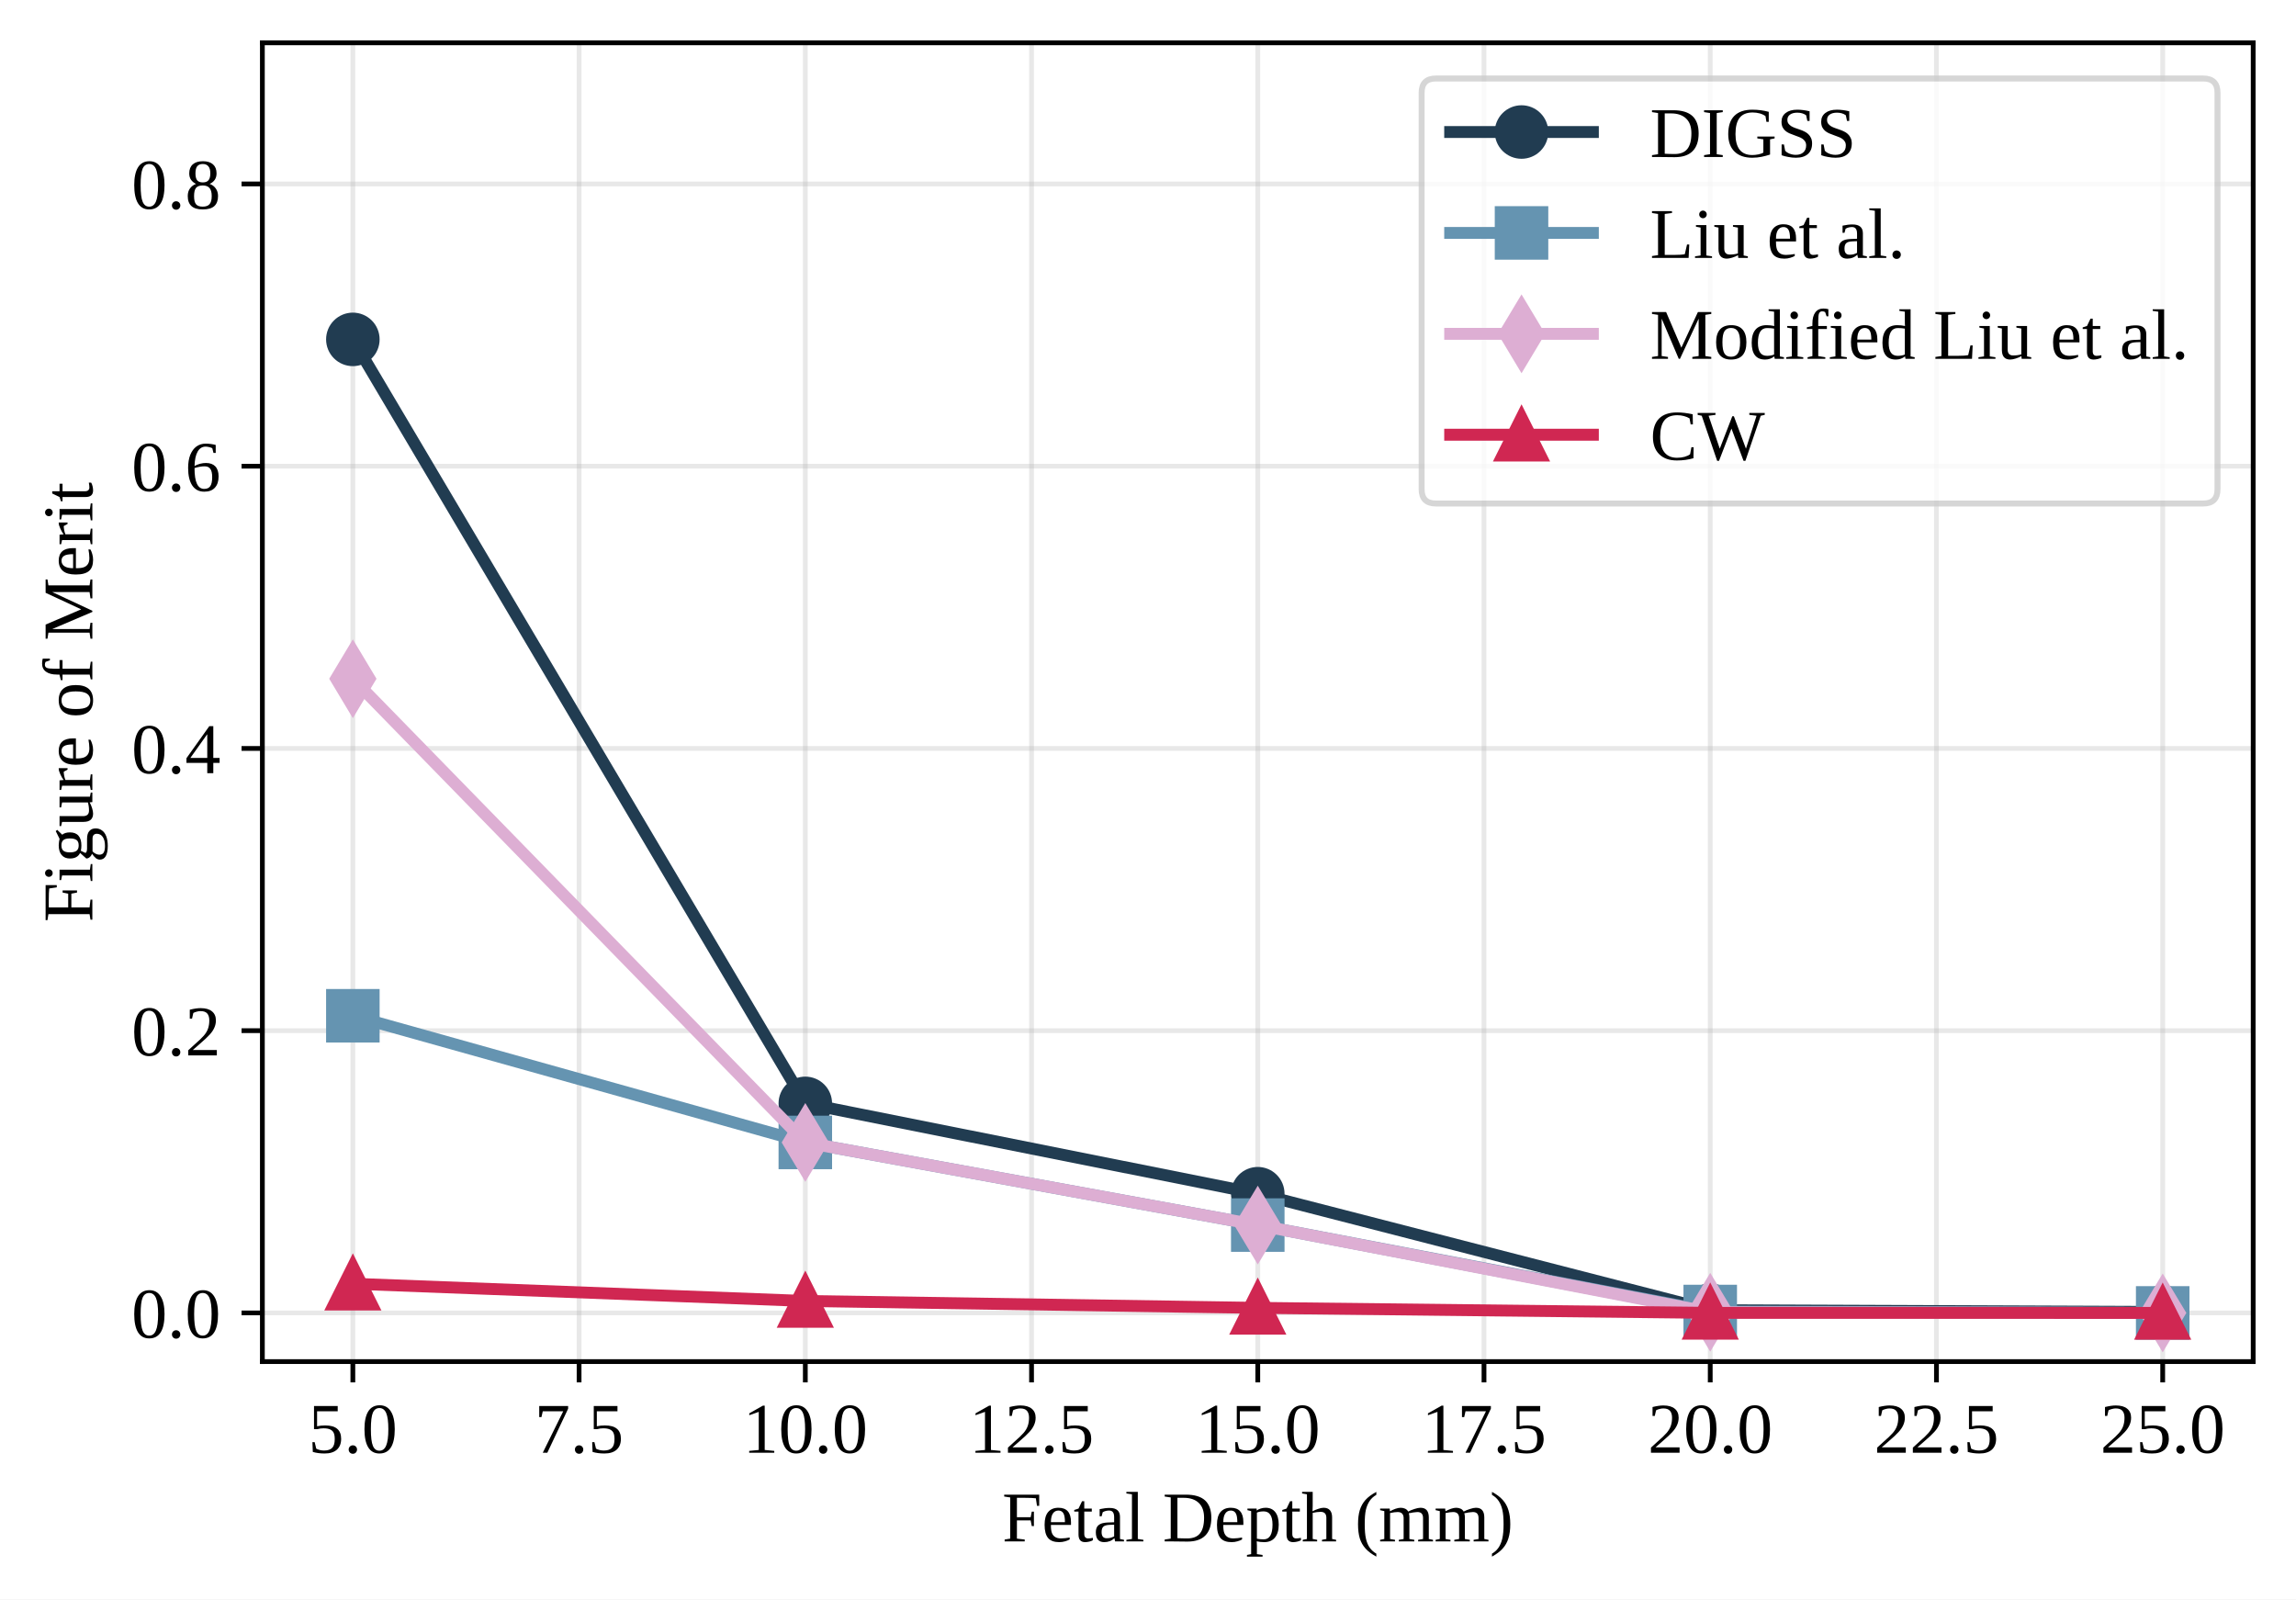
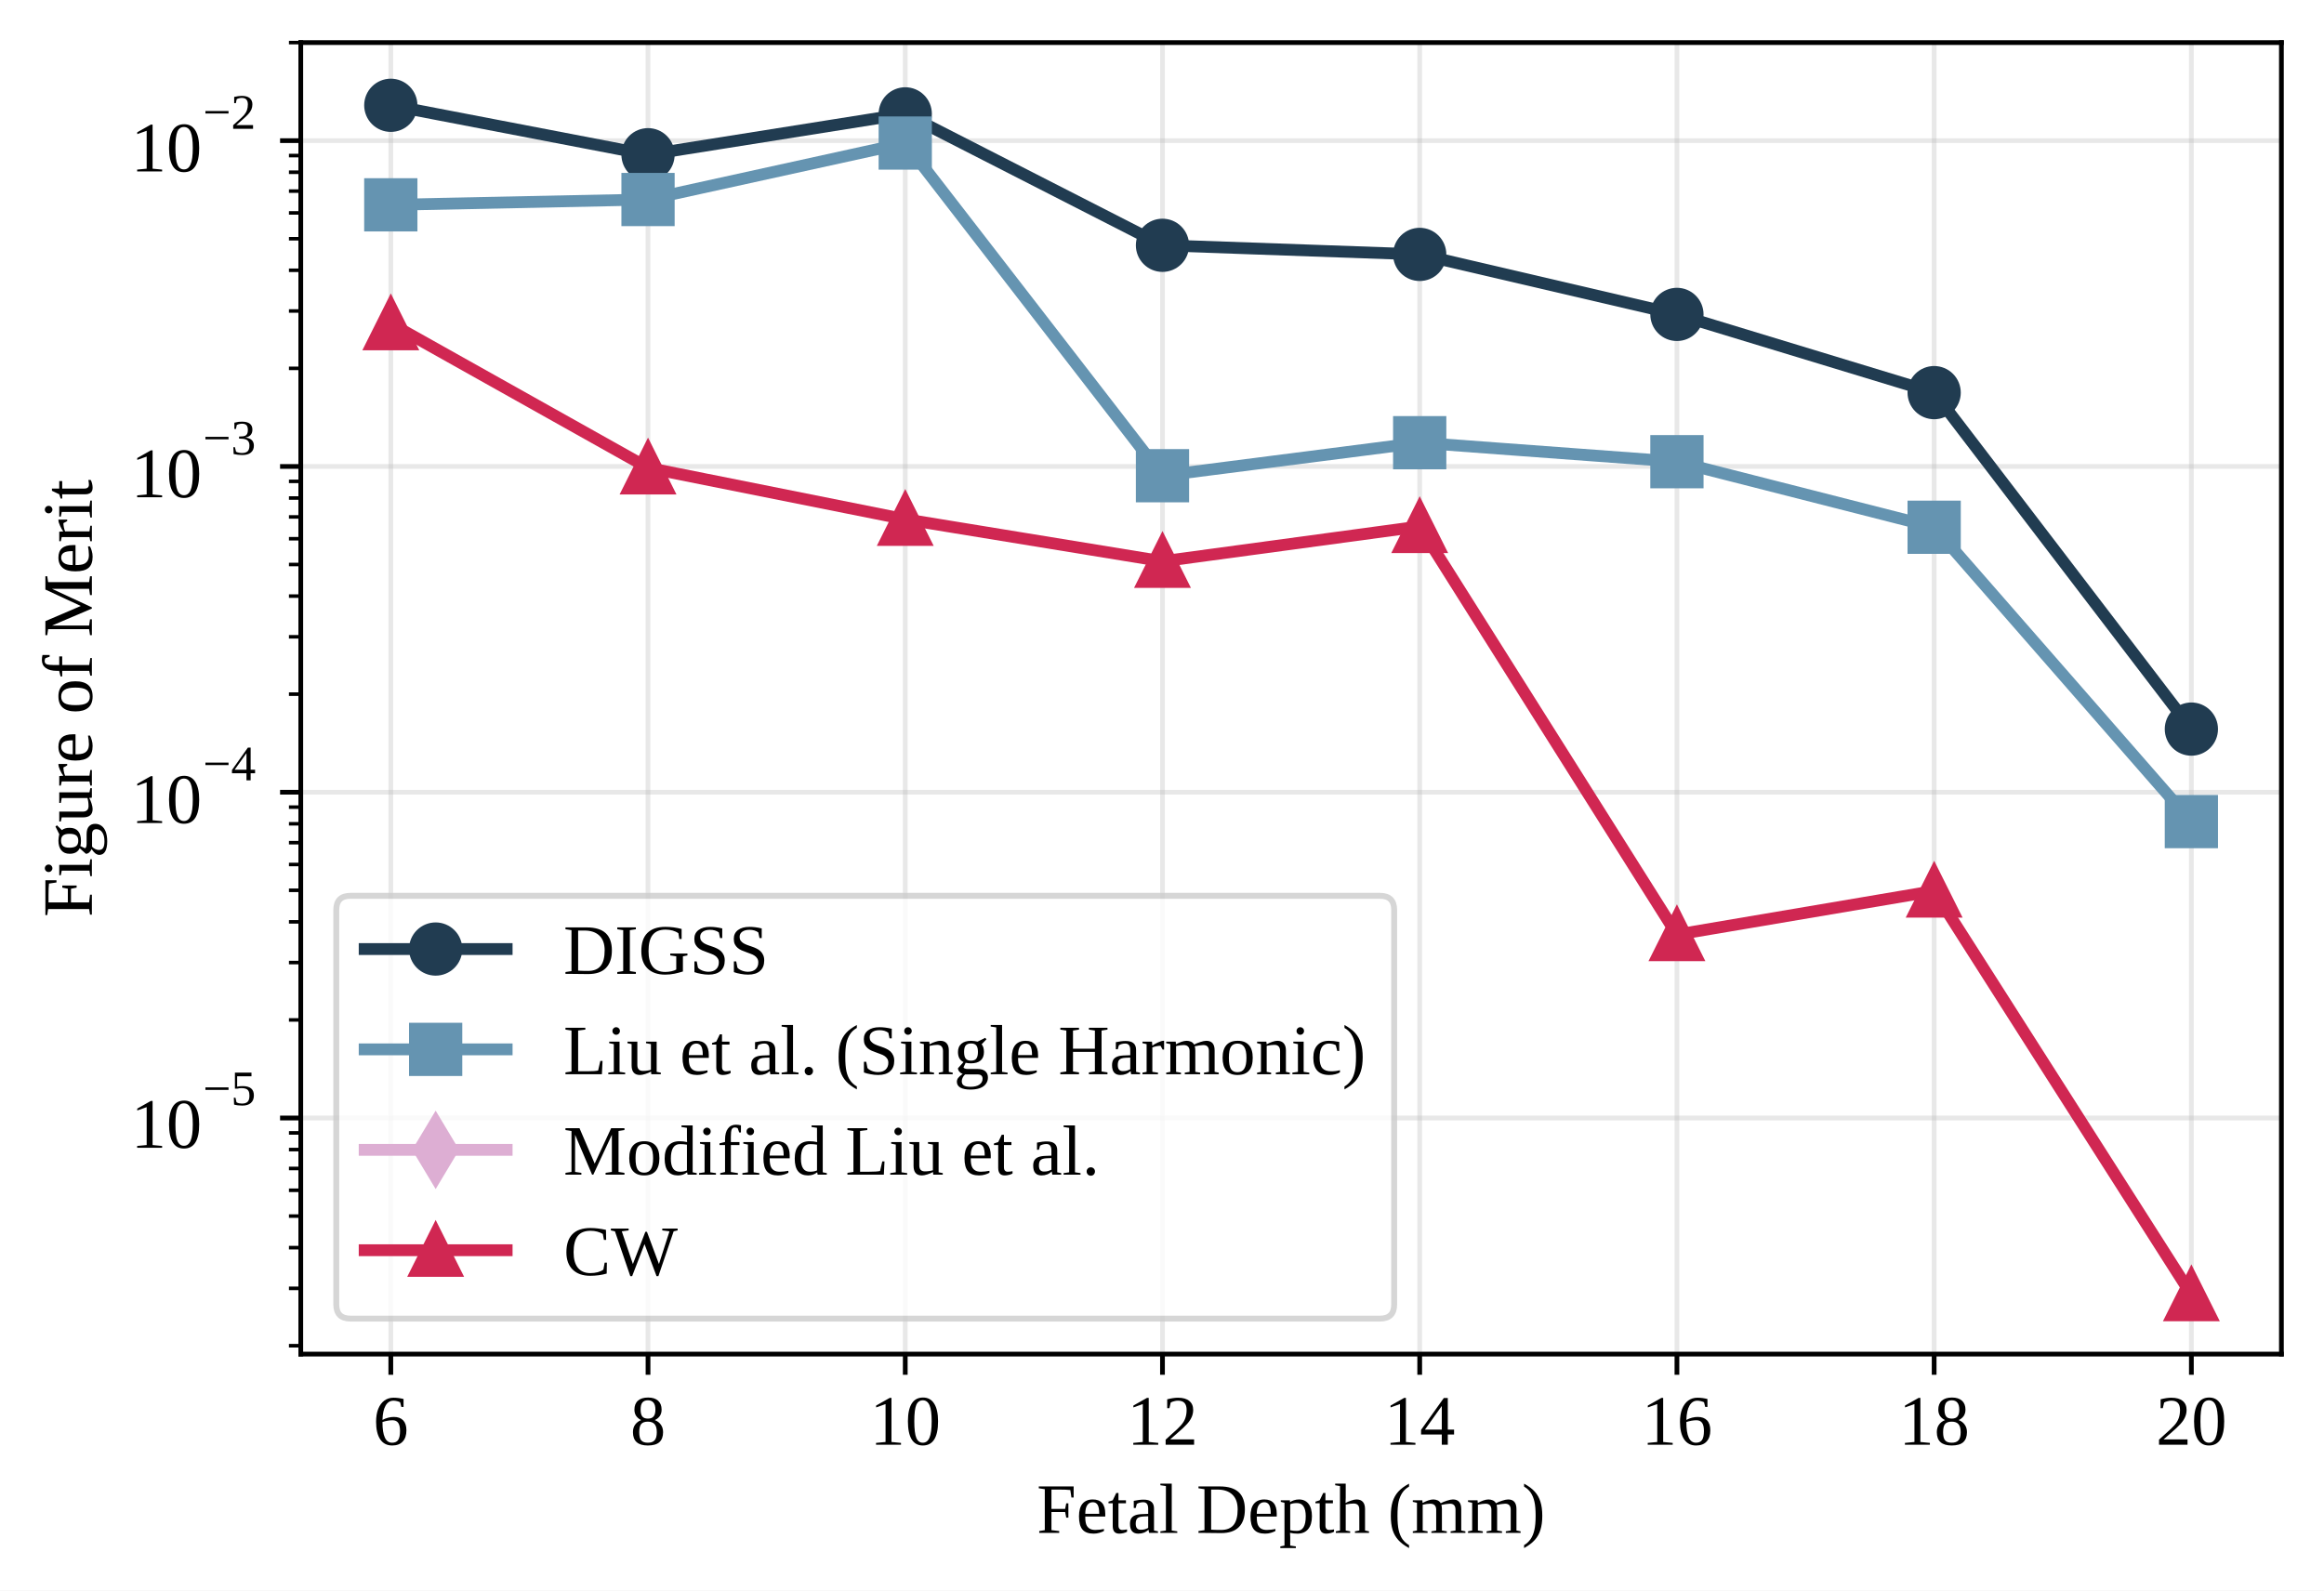
- <svg xmlns="http://www.w3.org/2000/svg" xmlns:xlink="http://www.w3.org/1999/xlink" width="386.122pt" height="268.959pt" viewBox="0 0 386.122 268.959" version="1.1">
+ <svg xmlns="http://www.w3.org/2000/svg" xmlns:xlink="http://www.w3.org/1999/xlink" width="392.842pt" height="268.959pt" viewBox="0 0 392.842 268.959" version="1.1">
  <defs>
    <style type="text/css">*{stroke-linejoin: round; stroke-linecap: butt}</style>
  </defs>
  <g id="figure_1">
    <g id="patch_1">
-       <path d="M 0 268.959  L 386.122 268.959  L 386.122 0  L 0 0  z " style="fill: #ffffff" />
+       <path d="M 0 268.959  L 392.842 268.959  L 392.842 0  L 0 0  z " style="fill: #ffffff" />
    </g>
    <g id="axes_1">
      <g id="patch_2">
-         <path d="M 44.122 228.96  L 378.922 228.96  L 378.922 7.2  L 44.122 7.2  z " style="fill: #ffffff" />
+         <path d="M 50.842 228.96  L 385.642 228.96  L 385.642 7.2  L 50.842 7.2  z " style="fill: #ffffff" />
      </g>
      <g id="matplotlib.axis_1">
        <g id="xtick_1">
          <g id="line2d_1">
-             <path d="M 59.34 228.96  L 59.34 7.2  " clip-path="url(#p02f2548ae1)" style="fill: none; stroke: #b0b0b0; stroke-opacity: 0.3; stroke-width: 0.8; stroke-linecap: square" />
+             <path d="M 66.06 228.96  L 66.06 7.2  " clip-path="url(#p89e8799340)" style="fill: none; stroke: #b0b0b0; stroke-opacity: 0.3; stroke-width: 0.8; stroke-linecap: square" />
          </g>
          <g id="line2d_2">
            <defs>
-               <path id="m5656c870ac" d="M 0 0  L 0 3.5  " style="stroke: #000000; stroke-width: 0.8" />
+               <path id="m2c80d0a94a" d="M 0 0  L 0 3.5  " style="stroke: #000000; stroke-width: 0.8" />
            </defs>
            <g>
-               <use xlink:href="#m5656c870ac" x="59.34" y="228.96" style="stroke: #000000; stroke-width: 0.8" />
+               <use xlink:href="#m2c80d0a94a" x="66.06" y="228.96" style="stroke: #000000; stroke-width: 0.8" />
            </g>
          </g>
          <g id="text_1">
-             <text style="font: 12px 'Times New Roman', 'Times', serif; text-anchor: middle" x="59.34" y="244.292" transform="rotate(-0 59.34006 244.2925)">5.0</text>
+             <text style="font: 12px 'Times New Roman', 'Times', serif; text-anchor: middle" x="66.06" y="244.292" transform="rotate(-0 66.06006 244.2925)">6</text>
          </g>
        </g>
        <g id="xtick_2">
          <g id="line2d_3">
-             <path d="M 97.386 228.96  L 97.386 7.2  " clip-path="url(#p02f2548ae1)" style="fill: none; stroke: #b0b0b0; stroke-opacity: 0.3; stroke-width: 0.8; stroke-linecap: square" />
+             <path d="M 109.541 228.96  L 109.541 7.2  " clip-path="url(#p89e8799340)" style="fill: none; stroke: #b0b0b0; stroke-opacity: 0.3; stroke-width: 0.8; stroke-linecap: square" />
          </g>
          <g id="line2d_4">
            <g>
-               <use xlink:href="#m5656c870ac" x="97.386" y="228.96" style="stroke: #000000; stroke-width: 0.8" />
+               <use xlink:href="#m2c80d0a94a" x="109.541" y="228.96" style="stroke: #000000; stroke-width: 0.8" />
            </g>
          </g>
          <g id="text_2">
-             <text style="font: 12px 'Times New Roman', 'Times', serif; text-anchor: middle" x="97.386" y="244.292" transform="rotate(-0 97.38551 244.2925)">7.5</text>
+             <text style="font: 12px 'Times New Roman', 'Times', serif; text-anchor: middle" x="109.541" y="244.292" transform="rotate(-0 109.5406 244.2925)">8</text>
          </g>
        </g>
        <g id="xtick_3">
          <g id="line2d_5">
-             <path d="M 135.431 228.96  L 135.431 7.2  " clip-path="url(#p02f2548ae1)" style="fill: none; stroke: #b0b0b0; stroke-opacity: 0.3; stroke-width: 0.8; stroke-linecap: square" />
+             <path d="M 153.021 228.96  L 153.021 7.2  " clip-path="url(#p89e8799340)" style="fill: none; stroke: #b0b0b0; stroke-opacity: 0.3; stroke-width: 0.8; stroke-linecap: square" />
          </g>
          <g id="line2d_6">
            <g>
-               <use xlink:href="#m5656c870ac" x="135.431" y="228.96" style="stroke: #000000; stroke-width: 0.8" />
+               <use xlink:href="#m2c80d0a94a" x="153.021" y="228.96" style="stroke: #000000; stroke-width: 0.8" />
            </g>
          </g>
          <g id="text_3">
-             <text style="font: 12px 'Times New Roman', 'Times', serif; text-anchor: middle" x="135.431" y="244.292" transform="rotate(-0 135.431 244.2925)">10.0</text>
+             <text style="font: 12px 'Times New Roman', 'Times', serif; text-anchor: middle" x="153.021" y="244.292" transform="rotate(-0 153.0211 244.2925)">10</text>
          </g>
        </g>
        <g id="xtick_4">
          <g id="line2d_7">
-             <path d="M 173.476 228.96  L 173.476 7.2  " clip-path="url(#p02f2548ae1)" style="fill: none; stroke: #b0b0b0; stroke-opacity: 0.3; stroke-width: 0.8; stroke-linecap: square" />
+             <path d="M 196.502 228.96  L 196.502 7.2  " clip-path="url(#p89e8799340)" style="fill: none; stroke: #b0b0b0; stroke-opacity: 0.3; stroke-width: 0.8; stroke-linecap: square" />
          </g>
          <g id="line2d_8">
            <g>
-               <use xlink:href="#m5656c870ac" x="173.476" y="228.96" style="stroke: #000000; stroke-width: 0.8" />
+               <use xlink:href="#m2c80d0a94a" x="196.502" y="228.96" style="stroke: #000000; stroke-width: 0.8" />
            </g>
          </g>
          <g id="text_4">
-             <text style="font: 12px 'Times New Roman', 'Times', serif; text-anchor: middle" x="173.476" y="244.292" transform="rotate(-0 173.4764 244.2925)">12.5</text>
+             <text style="font: 12px 'Times New Roman', 'Times', serif; text-anchor: middle" x="196.502" y="244.292" transform="rotate(-0 196.5016 244.2925)">12</text>
          </g>
        </g>
        <g id="xtick_5">
          <g id="line2d_9">
-             <path d="M 211.522 228.96  L 211.522 7.2  " clip-path="url(#p02f2548ae1)" style="fill: none; stroke: #b0b0b0; stroke-opacity: 0.3; stroke-width: 0.8; stroke-linecap: square" />
+             <path d="M 239.982 228.96  L 239.982 7.2  " clip-path="url(#p89e8799340)" style="fill: none; stroke: #b0b0b0; stroke-opacity: 0.3; stroke-width: 0.8; stroke-linecap: square" />
          </g>
          <g id="line2d_10">
            <g>
-               <use xlink:href="#m5656c870ac" x="211.522" y="228.96" style="stroke: #000000; stroke-width: 0.8" />
+               <use xlink:href="#m2c80d0a94a" x="239.982" y="228.96" style="stroke: #000000; stroke-width: 0.8" />
            </g>
          </g>
          <g id="text_5">
-             <text style="font: 12px 'Times New Roman', 'Times', serif; text-anchor: middle" x="211.522" y="244.292" transform="rotate(-0 211.5219 244.2925)">15.0</text>
+             <text style="font: 12px 'Times New Roman', 'Times', serif; text-anchor: middle" x="239.982" y="244.292" transform="rotate(-0 239.9821 244.2925)">14</text>
          </g>
        </g>
        <g id="xtick_6">
          <g id="line2d_11">
-             <path d="M 249.567 228.96  L 249.567 7.2  " clip-path="url(#p02f2548ae1)" style="fill: none; stroke: #b0b0b0; stroke-opacity: 0.3; stroke-width: 0.8; stroke-linecap: square" />
+             <path d="M 283.463 228.96  L 283.463 7.2  " clip-path="url(#p89e8799340)" style="fill: none; stroke: #b0b0b0; stroke-opacity: 0.3; stroke-width: 0.8; stroke-linecap: square" />
          </g>
          <g id="line2d_12">
            <g>
-               <use xlink:href="#m5656c870ac" x="249.567" y="228.96" style="stroke: #000000; stroke-width: 0.8" />
+               <use xlink:href="#m2c80d0a94a" x="283.463" y="228.96" style="stroke: #000000; stroke-width: 0.8" />
            </g>
          </g>
          <g id="text_6">
-             <text style="font: 12px 'Times New Roman', 'Times', serif; text-anchor: middle" x="249.567" y="244.292" transform="rotate(-0 249.5673 244.2925)">17.5</text>
+             <text style="font: 12px 'Times New Roman', 'Times', serif; text-anchor: middle" x="283.463" y="244.292" transform="rotate(-0 283.4627 244.2925)">16</text>
          </g>
        </g>
        <g id="xtick_7">
          <g id="line2d_13">
-             <path d="M 287.613 228.96  L 287.613 7.2  " clip-path="url(#p02f2548ae1)" style="fill: none; stroke: #b0b0b0; stroke-opacity: 0.3; stroke-width: 0.8; stroke-linecap: square" />
+             <path d="M 326.943 228.96  L 326.943 7.2  " clip-path="url(#p89e8799340)" style="fill: none; stroke: #b0b0b0; stroke-opacity: 0.3; stroke-width: 0.8; stroke-linecap: square" />
          </g>
          <g id="line2d_14">
            <g>
-               <use xlink:href="#m5656c870ac" x="287.613" y="228.96" style="stroke: #000000; stroke-width: 0.8" />
+               <use xlink:href="#m2c80d0a94a" x="326.943" y="228.96" style="stroke: #000000; stroke-width: 0.8" />
            </g>
          </g>
          <g id="text_7">
-             <text style="font: 12px 'Times New Roman', 'Times', serif; text-anchor: middle" x="287.613" y="244.292" transform="rotate(-0 287.6128 244.2925)">20.0</text>
+             <text style="font: 12px 'Times New Roman', 'Times', serif; text-anchor: middle" x="326.943" y="244.292" transform="rotate(-0 326.9432 244.2925)">18</text>
          </g>
        </g>
        <g id="xtick_8">
          <g id="line2d_15">
-             <path d="M 325.658 228.96  L 325.658 7.2  " clip-path="url(#p02f2548ae1)" style="fill: none; stroke: #b0b0b0; stroke-opacity: 0.3; stroke-width: 0.8; stroke-linecap: square" />
+             <path d="M 370.424 228.96  L 370.424 7.2  " clip-path="url(#p89e8799340)" style="fill: none; stroke: #b0b0b0; stroke-opacity: 0.3; stroke-width: 0.8; stroke-linecap: square" />
          </g>
          <g id="line2d_16">
            <g>
-               <use xlink:href="#m5656c870ac" x="325.658" y="228.96" style="stroke: #000000; stroke-width: 0.8" />
+               <use xlink:href="#m2c80d0a94a" x="370.424" y="228.96" style="stroke: #000000; stroke-width: 0.8" />
            </g>
          </g>
          <g id="text_8">
-             <text style="font: 12px 'Times New Roman', 'Times', serif; text-anchor: middle" x="325.658" y="244.292" transform="rotate(-0 325.6582 244.2925)">22.5</text>
-           </g>
-         </g>
-         <g id="xtick_9">
-           <g id="line2d_17">
-             <path d="M 363.704 228.96  L 363.704 7.2  " clip-path="url(#p02f2548ae1)" style="fill: none; stroke: #b0b0b0; stroke-opacity: 0.3; stroke-width: 0.8; stroke-linecap: square" />
-           </g>
-           <g id="line2d_18">
-             <g>
-               <use xlink:href="#m5656c870ac" x="363.704" y="228.96" style="stroke: #000000; stroke-width: 0.8" />
-             </g>
-           </g>
-           <g id="text_9">
-             <text style="font: 12px 'Times New Roman', 'Times', serif; text-anchor: middle" x="363.704" y="244.292" transform="rotate(-0 363.7037 244.2925)">25.0</text>
-           </g>
-         </g>
-         <g id="text_10">
-           <text style="font: 12px 'Times New Roman', 'Times', serif; text-anchor: middle" x="211.522" y="259.192" transform="rotate(-0 211.5219 259.1919)">Fetal Depth (mm)</text>
+             <text style="font: 12px 'Times New Roman', 'Times', serif; text-anchor: middle" x="370.424" y="244.292" transform="rotate(-0 370.4237 244.2925)">20</text>
+           </g>
+         </g>
+         <g id="text_9">
+           <text style="font: 12px 'Times New Roman', 'Times', serif; text-anchor: middle" x="218.242" y="259.192" transform="rotate(-0 218.2419 259.1919)">Fetal Depth (mm)</text>
        </g>
      </g>
      <g id="matplotlib.axis_2">
        <g id="ytick_1">
+           <g id="line2d_17">
+             <path d="M 50.842 189.041  L 385.642 189.041  " clip-path="url(#p89e8799340)" style="fill: none; stroke: #b0b0b0; stroke-opacity: 0.3; stroke-width: 0.8; stroke-linecap: square" />
+           </g>
+           <g id="line2d_18">
+             <defs>
+               <path id="m4b62eff9a1" d="M 0 0  L -3.5 0  " style="stroke: #000000; stroke-width: 0.8" />
+             </defs>
+             <g>
+               <use xlink:href="#m4b62eff9a1" x="50.842" y="189.041" style="stroke: #000000; stroke-width: 0.8" />
+             </g>
+           </g>
+           <g id="text_10">
+             <g transform="translate(22.12187 194.2973)">
+               <text>
+                 <tspan style="font: 12px 'Times New Roman'" x="0 6" y="-0.219">10</tspan>
+                 <tspan style="font: 8.4px 'Times New Roman'" x="12.18 16.918" y="-7.433">−5</tspan>
+               </text>
+             </g>
+           </g>
+         </g>
+         <g id="ytick_2">
          <g id="line2d_19">
-             <path d="M 44.122 220.775  L 378.922 220.775  " clip-path="url(#p02f2548ae1)" style="fill: none; stroke: #b0b0b0; stroke-opacity: 0.3; stroke-width: 0.8; stroke-linecap: square" />
+             <path d="M 50.842 133.955  L 385.642 133.955  " clip-path="url(#p89e8799340)" style="fill: none; stroke: #b0b0b0; stroke-opacity: 0.3; stroke-width: 0.8; stroke-linecap: square" />
          </g>
          <g id="line2d_20">
+             <g>
+               <use xlink:href="#m4b62eff9a1" x="50.842" y="133.955" style="stroke: #000000; stroke-width: 0.8" />
+             </g>
+           </g>
+           <g id="text_11">
+             <g transform="translate(22.12187 139.2712)">
+               <text>
+                 <tspan style="font: 12px 'Times New Roman'" x="0 6" y="-0.11">10</tspan>
+                 <tspan style="font: 8.4px 'Times New Roman'" x="12.18 16.918" y="-7.323">−4</tspan>
+               </text>
+             </g>
+           </g>
+         </g>
+         <g id="ytick_3">
+           <g id="line2d_21">
+             <path d="M 50.842 78.869  L 385.642 78.869  " clip-path="url(#p89e8799340)" style="fill: none; stroke: #b0b0b0; stroke-opacity: 0.3; stroke-width: 0.8; stroke-linecap: square" />
+           </g>
+           <g id="line2d_22">
+             <g>
+               <use xlink:href="#m4b62eff9a1" x="50.842" y="78.869" style="stroke: #000000; stroke-width: 0.8" />
+             </g>
+           </g>
+           <g id="text_12">
+             <g transform="translate(22.12187 84.18518)">
+               <text>
+                 <tspan style="font: 12px 'Times New Roman'" x="0 6" y="-0.11">10</tspan>
+                 <tspan style="font: 8.4px 'Times New Roman'" x="12.18 16.918" y="-7.323">−3</tspan>
+               </text>
+             </g>
+           </g>
+         </g>
+         <g id="ytick_4">
+           <g id="line2d_23">
+             <path d="M 50.842 23.783  L 385.642 23.783  " clip-path="url(#p89e8799340)" style="fill: none; stroke: #b0b0b0; stroke-opacity: 0.3; stroke-width: 0.8; stroke-linecap: square" />
+           </g>
+           <g id="line2d_24">
+             <g>
+               <use xlink:href="#m4b62eff9a1" x="50.842" y="23.783" style="stroke: #000000; stroke-width: 0.8" />
+             </g>
+           </g>
+           <g id="text_13">
+             <g transform="translate(22.12187 29.09912)">
+               <text>
+                 <tspan style="font: 12px 'Times New Roman'" x="0 6" y="-0.11">10</tspan>
+                 <tspan style="font: 8.4px 'Times New Roman'" x="12.18 16.918" y="-7.323">−2</tspan>
+               </text>
+             </g>
+           </g>
+         </g>
+         <g id="ytick_5">
+           <g id="line2d_25">
            <defs>
-               <path id="mb6dbd80c74" d="M 0 0  L -3.5 0  " style="stroke: #000000; stroke-width: 0.8" />
+               <path id="m46b4dd5d47" d="M 0 0  L -2 0  " style="stroke: #000000; stroke-width: 0.6" />
            </defs>
            <g>
-               <use xlink:href="#mb6dbd80c74" x="44.122" y="220.775" style="stroke: #000000; stroke-width: 0.8" />
-             </g>
-           </g>
-           <g id="text_11">
-             <text style="font: 12px 'Times New Roman', 'Times', serif; text-anchor: end" x="37.122" y="224.941" transform="rotate(-0 37.12188 224.941)">0.0</text>
-           </g>
-         </g>
-         <g id="ytick_2">
-           <g id="line2d_21">
-             <path d="M 44.122 173.314  L 378.922 173.314  " clip-path="url(#p02f2548ae1)" style="fill: none; stroke: #b0b0b0; stroke-opacity: 0.3; stroke-width: 0.8; stroke-linecap: square" />
-           </g>
-           <g id="line2d_22">
-             <g>
-               <use xlink:href="#mb6dbd80c74" x="44.122" y="173.314" style="stroke: #000000; stroke-width: 0.8" />
-             </g>
-           </g>
-           <g id="text_12">
-             <text style="font: 12px 'Times New Roman', 'Times', serif; text-anchor: end" x="37.122" y="177.48" transform="rotate(-0 37.12188 177.48)">0.2</text>
-           </g>
-         </g>
-         <g id="ytick_3">
-           <g id="line2d_23">
-             <path d="M 44.122 125.853  L 378.922 125.853  " clip-path="url(#p02f2548ae1)" style="fill: none; stroke: #b0b0b0; stroke-opacity: 0.3; stroke-width: 0.8; stroke-linecap: square" />
-           </g>
-           <g id="line2d_24">
-             <g>
-               <use xlink:href="#mb6dbd80c74" x="44.122" y="125.853" style="stroke: #000000; stroke-width: 0.8" />
-             </g>
-           </g>
-           <g id="text_13">
-             <text style="font: 12px 'Times New Roman', 'Times', serif; text-anchor: end" x="37.122" y="130.019" transform="rotate(-0 37.12188 130.0189)">0.4</text>
-           </g>
-         </g>
-         <g id="ytick_4">
-           <g id="line2d_25">
-             <path d="M 44.122 78.392  L 378.922 78.392  " clip-path="url(#p02f2548ae1)" style="fill: none; stroke: #b0b0b0; stroke-opacity: 0.3; stroke-width: 0.8; stroke-linecap: square" />
-           </g>
+               <use xlink:href="#m46b4dd5d47" x="50.842" y="227.544" style="stroke: #000000; stroke-width: 0.6" />
+             </g>
+           </g>
+         </g>
+         <g id="ytick_6">
          <g id="line2d_26">
            <g>
-               <use xlink:href="#mb6dbd80c74" x="44.122" y="78.392" style="stroke: #000000; stroke-width: 0.8" />
-             </g>
-           </g>
-           <g id="text_14">
-             <text style="font: 12px 'Times New Roman', 'Times', serif; text-anchor: end" x="37.122" y="82.558" transform="rotate(-0 37.12188 82.55784)">0.6</text>
-           </g>
-         </g>
-         <g id="ytick_5">
+               <use xlink:href="#m46b4dd5d47" x="50.842" y="217.844" style="stroke: #000000; stroke-width: 0.6" />
+             </g>
+           </g>
+         </g>
+         <g id="ytick_7">
          <g id="line2d_27">
-             <path d="M 44.122 30.931  L 378.922 30.931  " clip-path="url(#p02f2548ae1)" style="fill: none; stroke: #b0b0b0; stroke-opacity: 0.3; stroke-width: 0.8; stroke-linecap: square" />
-           </g>
+             <g>
+               <use xlink:href="#m46b4dd5d47" x="50.842" y="210.962" style="stroke: #000000; stroke-width: 0.6" />
+             </g>
+           </g>
+         </g>
+         <g id="ytick_8">
          <g id="line2d_28">
            <g>
-               <use xlink:href="#mb6dbd80c74" x="44.122" y="30.931" style="stroke: #000000; stroke-width: 0.8" />
-             </g>
-           </g>
-           <g id="text_15">
-             <text style="font: 12px 'Times New Roman', 'Times', serif; text-anchor: end" x="37.122" y="35.097" transform="rotate(-0 37.12188 35.09678)">0.8</text>
-           </g>
-         </g>
-         <g id="text_16">
+               <use xlink:href="#m46b4dd5d47" x="50.842" y="205.623" style="stroke: #000000; stroke-width: 0.6" />
+             </g>
+           </g>
+         </g>
+         <g id="ytick_9">
+           <g id="line2d_29">
+             <g>
+               <use xlink:href="#m46b4dd5d47" x="50.842" y="201.262" style="stroke: #000000; stroke-width: 0.6" />
+             </g>
+           </g>
+         </g>
+         <g id="ytick_10">
+           <g id="line2d_30">
+             <g>
+               <use xlink:href="#m46b4dd5d47" x="50.842" y="197.574" style="stroke: #000000; stroke-width: 0.6" />
+             </g>
+           </g>
+         </g>
+         <g id="ytick_11">
+           <g id="line2d_31">
+             <g>
+               <use xlink:href="#m46b4dd5d47" x="50.842" y="194.379" style="stroke: #000000; stroke-width: 0.6" />
+             </g>
+           </g>
+         </g>
+         <g id="ytick_12">
+           <g id="line2d_32">
+             <g>
+               <use xlink:href="#m46b4dd5d47" x="50.842" y="191.561" style="stroke: #000000; stroke-width: 0.6" />
+             </g>
+           </g>
+         </g>
+         <g id="ytick_13">
+           <g id="line2d_33">
+             <g>
+               <use xlink:href="#m46b4dd5d47" x="50.842" y="172.458" style="stroke: #000000; stroke-width: 0.6" />
+             </g>
+           </g>
+         </g>
+         <g id="ytick_14">
+           <g id="line2d_34">
+             <g>
+               <use xlink:href="#m46b4dd5d47" x="50.842" y="162.758" style="stroke: #000000; stroke-width: 0.6" />
+             </g>
+           </g>
+         </g>
+         <g id="ytick_15">
+           <g id="line2d_35">
+             <g>
+               <use xlink:href="#m46b4dd5d47" x="50.842" y="155.876" style="stroke: #000000; stroke-width: 0.6" />
+             </g>
+           </g>
+         </g>
+         <g id="ytick_16">
+           <g id="line2d_36">
+             <g>
+               <use xlink:href="#m46b4dd5d47" x="50.842" y="150.537" style="stroke: #000000; stroke-width: 0.6" />
+             </g>
+           </g>
+         </g>
+         <g id="ytick_17">
+           <g id="line2d_37">
+             <g>
+               <use xlink:href="#m46b4dd5d47" x="50.842" y="146.175" style="stroke: #000000; stroke-width: 0.6" />
+             </g>
+           </g>
+         </g>
+         <g id="ytick_18">
+           <g id="line2d_38">
+             <g>
+               <use xlink:href="#m46b4dd5d47" x="50.842" y="142.488" style="stroke: #000000; stroke-width: 0.6" />
+             </g>
+           </g>
+         </g>
+         <g id="ytick_19">
+           <g id="line2d_39">
+             <g>
+               <use xlink:href="#m46b4dd5d47" x="50.842" y="139.293" style="stroke: #000000; stroke-width: 0.6" />
+             </g>
+           </g>
+         </g>
+         <g id="ytick_20">
+           <g id="line2d_40">
+             <g>
+               <use xlink:href="#m46b4dd5d47" x="50.842" y="136.475" style="stroke: #000000; stroke-width: 0.6" />
+             </g>
+           </g>
+         </g>
+         <g id="ytick_21">
+           <g id="line2d_41">
+             <g>
+               <use xlink:href="#m46b4dd5d47" x="50.842" y="117.372" style="stroke: #000000; stroke-width: 0.6" />
+             </g>
+           </g>
+         </g>
+         <g id="ytick_22">
+           <g id="line2d_42">
+             <g>
+               <use xlink:href="#m46b4dd5d47" x="50.842" y="107.672" style="stroke: #000000; stroke-width: 0.6" />
+             </g>
+           </g>
+         </g>
+         <g id="ytick_23">
+           <g id="line2d_43">
+             <g>
+               <use xlink:href="#m46b4dd5d47" x="50.842" y="100.79" style="stroke: #000000; stroke-width: 0.6" />
+             </g>
+           </g>
+         </g>
+         <g id="ytick_24">
+           <g id="line2d_44">
+             <g>
+               <use xlink:href="#m46b4dd5d47" x="50.842" y="95.451" style="stroke: #000000; stroke-width: 0.6" />
+             </g>
+           </g>
+         </g>
+         <g id="ytick_25">
+           <g id="line2d_45">
+             <g>
+               <use xlink:href="#m46b4dd5d47" x="50.842" y="91.089" style="stroke: #000000; stroke-width: 0.6" />
+             </g>
+           </g>
+         </g>
+         <g id="ytick_26">
+           <g id="line2d_46">
+             <g>
+               <use xlink:href="#m46b4dd5d47" x="50.842" y="87.402" style="stroke: #000000; stroke-width: 0.6" />
+             </g>
+           </g>
+         </g>
+         <g id="ytick_27">
+           <g id="line2d_47">
+             <g>
+               <use xlink:href="#m46b4dd5d47" x="50.842" y="84.207" style="stroke: #000000; stroke-width: 0.6" />
+             </g>
+           </g>
+         </g>
+         <g id="ytick_28">
+           <g id="line2d_48">
+             <g>
+               <use xlink:href="#m46b4dd5d47" x="50.842" y="81.389" style="stroke: #000000; stroke-width: 0.6" />
+             </g>
+           </g>
+         </g>
+         <g id="ytick_29">
+           <g id="line2d_49">
+             <g>
+               <use xlink:href="#m46b4dd5d47" x="50.842" y="62.286" style="stroke: #000000; stroke-width: 0.6" />
+             </g>
+           </g>
+         </g>
+         <g id="ytick_30">
+           <g id="line2d_50">
+             <g>
+               <use xlink:href="#m46b4dd5d47" x="50.842" y="52.586" style="stroke: #000000; stroke-width: 0.6" />
+             </g>
+           </g>
+         </g>
+         <g id="ytick_31">
+           <g id="line2d_51">
+             <g>
+               <use xlink:href="#m46b4dd5d47" x="50.842" y="45.704" style="stroke: #000000; stroke-width: 0.6" />
+             </g>
+           </g>
+         </g>
+         <g id="ytick_32">
+           <g id="line2d_52">
+             <g>
+               <use xlink:href="#m46b4dd5d47" x="50.842" y="40.365" style="stroke: #000000; stroke-width: 0.6" />
+             </g>
+           </g>
+         </g>
+         <g id="ytick_33">
+           <g id="line2d_53">
+             <g>
+               <use xlink:href="#m46b4dd5d47" x="50.842" y="36.003" style="stroke: #000000; stroke-width: 0.6" />
+             </g>
+           </g>
+         </g>
+         <g id="ytick_34">
+           <g id="line2d_54">
+             <g>
+               <use xlink:href="#m46b4dd5d47" x="50.842" y="32.315" style="stroke: #000000; stroke-width: 0.6" />
+             </g>
+           </g>
+         </g>
+         <g id="ytick_35">
+           <g id="line2d_55">
+             <g>
+               <use xlink:href="#m46b4dd5d47" x="50.842" y="29.121" style="stroke: #000000; stroke-width: 0.6" />
+             </g>
+           </g>
+         </g>
+         <g id="ytick_36">
+           <g id="line2d_56">
+             <g>
+               <use xlink:href="#m46b4dd5d47" x="50.842" y="26.303" style="stroke: #000000; stroke-width: 0.6" />
+             </g>
+           </g>
+         </g>
+         <g id="ytick_37">
+           <g id="line2d_57">
+             <g>
+               <use xlink:href="#m46b4dd5d47" x="50.842" y="7.2" style="stroke: #000000; stroke-width: 0.6" />
+             </g>
+           </g>
+         </g>
+         <g id="text_14">
          <text style="font: 12px 'Times New Roman', 'Times', serif; text-anchor: middle" x="15.533" y="118.08" transform="rotate(-90 15.5325 118.08)">Figure of Merit</text>
        </g>
      </g>
-       <g id="line2d_29">
-         <path d="M 59.34 57.07  L 135.431 185.541  L 211.522 200.729  L 287.613 220.319  L 363.704 220.61  " clip-path="url(#p02f2548ae1)" style="fill: none; stroke: #213c51; stroke-width: 2; stroke-linecap: square" />
+       <g id="line2d_58">
+         <path d="M 66.06 17.805  L 109.541 26.161  L 153.021 19.253  L 196.502 41.477  L 239.982 43.017  L 283.463 53.163  L 326.943 66.388  L 370.424 123.281  " clip-path="url(#p89e8799340)" style="fill: none; stroke: #213c51; stroke-width: 2; stroke-linecap: square" />
        <defs>
-           <path id="m76f07995a1" d="M 0 4  C 1.061 4 2.078 3.579 2.828 2.828  C 3.579 2.078 4 1.061 4 0  C 4 -1.061 3.579 -2.078 2.828 -2.828  C 2.078 -3.579 1.061 -4 0 -4  C -1.061 -4 -2.078 -3.579 -2.828 -2.828  C -3.579 -2.078 -4 -1.061 -4 0  C -4 1.061 -3.579 2.078 -2.828 2.828  C -2.078 3.579 -1.061 4 0 4  z " style="stroke: #213c51" />
+           <path id="mb8ea9609d3" d="M 0 4  C 1.061 4 2.078 3.579 2.828 2.828  C 3.579 2.078 4 1.061 4 0  C 4 -1.061 3.579 -2.078 2.828 -2.828  C 2.078 -3.579 1.061 -4 0 -4  C -1.061 -4 -2.078 -3.579 -2.828 -2.828  C -3.579 -2.078 -4 -1.061 -4 0  C -4 1.061 -3.579 2.078 -2.828 2.828  C -2.078 3.579 -1.061 4 0 4  z " style="stroke: #213c51" />
        </defs>
-         <g clip-path="url(#p02f2548ae1)">
-           <use xlink:href="#m76f07995a1" x="59.34" y="57.07" style="fill: #213c51; stroke: #213c51" />
-           <use xlink:href="#m76f07995a1" x="135.431" y="185.541" style="fill: #213c51; stroke: #213c51" />
-           <use xlink:href="#m76f07995a1" x="211.522" y="200.729" style="fill: #213c51; stroke: #213c51" />
-           <use xlink:href="#m76f07995a1" x="287.613" y="220.319" style="fill: #213c51; stroke: #213c51" />
-           <use xlink:href="#m76f07995a1" x="363.704" y="220.61" style="fill: #213c51; stroke: #213c51" />
-         </g>
-       </g>
-       <g id="line2d_30">
-         <path d="M 59.34 170.808  L 135.431 192.109  L 211.522 206.004  L 287.613 220.538  L 363.704 220.775  " clip-path="url(#p02f2548ae1)" style="fill: none; stroke: #6594b1; stroke-width: 2; stroke-linecap: square" />
+         <g clip-path="url(#p89e8799340)">
+           <use xlink:href="#mb8ea9609d3" x="66.06" y="17.805" style="fill: #213c51; stroke: #213c51" />
+           <use xlink:href="#mb8ea9609d3" x="109.541" y="26.161" style="fill: #213c51; stroke: #213c51" />
+           <use xlink:href="#mb8ea9609d3" x="153.021" y="19.253" style="fill: #213c51; stroke: #213c51" />
+           <use xlink:href="#mb8ea9609d3" x="196.502" y="41.477" style="fill: #213c51; stroke: #213c51" />
+           <use xlink:href="#mb8ea9609d3" x="239.982" y="43.017" style="fill: #213c51; stroke: #213c51" />
+           <use xlink:href="#mb8ea9609d3" x="283.463" y="53.163" style="fill: #213c51; stroke: #213c51" />
+           <use xlink:href="#mb8ea9609d3" x="326.943" y="66.388" style="fill: #213c51; stroke: #213c51" />
+           <use xlink:href="#mb8ea9609d3" x="370.424" y="123.281" style="fill: #213c51; stroke: #213c51" />
+         </g>
+       </g>
+       <g id="line2d_59">
+         <path d="M 66.06 34.633  L 109.541 33.737  L 153.021 24.187  L 196.502 80.437  L 239.982 74.856  L 283.463 78.067  L 326.943 89.152  L 370.424 138.921  " clip-path="url(#p89e8799340)" style="fill: none; stroke: #6594b1; stroke-width: 2; stroke-linecap: square" />
        <defs>
-           <path id="m9c37058057" d="M -4 4  L 4 4  L 4 -4  L -4 -4  z " style="stroke: #6594b1; stroke-linejoin: miter" />
+           <path id="m0e02e154cf" d="M -4 4  L 4 4  L 4 -4  L -4 -4  z " style="stroke: #6594b1; stroke-linejoin: miter" />
        </defs>
-         <g clip-path="url(#p02f2548ae1)">
-           <use xlink:href="#m9c37058057" x="59.34" y="170.808" style="fill: #6594b1; stroke: #6594b1; stroke-linejoin: miter" />
-           <use xlink:href="#m9c37058057" x="135.431" y="192.109" style="fill: #6594b1; stroke: #6594b1; stroke-linejoin: miter" />
-           <use xlink:href="#m9c37058057" x="211.522" y="206.004" style="fill: #6594b1; stroke: #6594b1; stroke-linejoin: miter" />
-           <use xlink:href="#m9c37058057" x="287.613" y="220.538" style="fill: #6594b1; stroke: #6594b1; stroke-linejoin: miter" />
-           <use xlink:href="#m9c37058057" x="363.704" y="220.775" style="fill: #6594b1; stroke: #6594b1; stroke-linejoin: miter" />
-         </g>
-       </g>
-       <g id="line2d_31">
-         <path d="M 59.34 114.137  L 135.431 192.109  L 211.522 206.004  L 287.613 220.663  L 363.704 220.775  " clip-path="url(#p02f2548ae1)" style="fill: none; stroke: #ddaed3; stroke-width: 2; stroke-linecap: square" />
+         <g clip-path="url(#p89e8799340)">
+           <use xlink:href="#m0e02e154cf" x="66.06" y="34.633" style="fill: #6594b1; stroke: #6594b1; stroke-linejoin: miter" />
+           <use xlink:href="#m0e02e154cf" x="109.541" y="33.737" style="fill: #6594b1; stroke: #6594b1; stroke-linejoin: miter" />
+           <use xlink:href="#m0e02e154cf" x="153.021" y="24.187" style="fill: #6594b1; stroke: #6594b1; stroke-linejoin: miter" />
+           <use xlink:href="#m0e02e154cf" x="196.502" y="80.437" style="fill: #6594b1; stroke: #6594b1; stroke-linejoin: miter" />
+           <use xlink:href="#m0e02e154cf" x="239.982" y="74.856" style="fill: #6594b1; stroke: #6594b1; stroke-linejoin: miter" />
+           <use xlink:href="#m0e02e154cf" x="283.463" y="78.067" style="fill: #6594b1; stroke: #6594b1; stroke-linejoin: miter" />
+           <use xlink:href="#m0e02e154cf" x="326.943" y="89.152" style="fill: #6594b1; stroke: #6594b1; stroke-linejoin: miter" />
+           <use xlink:href="#m0e02e154cf" x="370.424" y="138.921" style="fill: #6594b1; stroke: #6594b1; stroke-linejoin: miter" />
+         </g>
+       </g>
+       <g id="line2d_60" />
+       <g id="line2d_61">
+         <path d="M 66.06 54.725  L 109.541 79.109  L 153.021 87.803  L 196.502 94.907  L 239.982 89.02  L 283.463 158.023  L 326.943 150.658  L 370.424 218.905  " clip-path="url(#p89e8799340)" style="fill: none; stroke: #d02752; stroke-width: 2; stroke-linecap: square" />
        <defs>
-           <path id="maf4ca99e5d" d="M -0 5.657  L 3.394 0  L 0 -5.657  L -3.394 -0  z " style="stroke: #ddaed3; stroke-linejoin: miter" />
+           <path id="m2193e1812f" d="M 0 -4  L -4 4  L 4 4  z " style="stroke: #d02752; stroke-linejoin: miter" />
        </defs>
-         <g clip-path="url(#p02f2548ae1)">
-           <use xlink:href="#maf4ca99e5d" x="59.34" y="114.137" style="fill: #ddaed3; stroke: #ddaed3; stroke-linejoin: miter" />
-           <use xlink:href="#maf4ca99e5d" x="135.431" y="192.109" style="fill: #ddaed3; stroke: #ddaed3; stroke-linejoin: miter" />
-           <use xlink:href="#maf4ca99e5d" x="211.522" y="206.004" style="fill: #ddaed3; stroke: #ddaed3; stroke-linejoin: miter" />
-           <use xlink:href="#maf4ca99e5d" x="287.613" y="220.663" style="fill: #ddaed3; stroke: #ddaed3; stroke-linejoin: miter" />
-           <use xlink:href="#maf4ca99e5d" x="363.704" y="220.775" style="fill: #ddaed3; stroke: #ddaed3; stroke-linejoin: miter" />
-         </g>
-       </g>
-       <g id="line2d_32">
-         <path d="M 59.34 215.869  L 135.431 218.767  L 211.522 219.926  L 287.613 220.766  L 363.704 220.775  " clip-path="url(#p02f2548ae1)" style="fill: none; stroke: #d02752; stroke-width: 2; stroke-linecap: square" />
-         <defs>
-           <path id="m33734037b6" d="M 0 -4  L -4 4  L 4 4  z " style="stroke: #d02752; stroke-linejoin: miter" />
-         </defs>
-         <g clip-path="url(#p02f2548ae1)">
-           <use xlink:href="#m33734037b6" x="59.34" y="215.869" style="fill: #d02752; stroke: #d02752; stroke-linejoin: miter" />
-           <use xlink:href="#m33734037b6" x="135.431" y="218.767" style="fill: #d02752; stroke: #d02752; stroke-linejoin: miter" />
-           <use xlink:href="#m33734037b6" x="211.522" y="219.926" style="fill: #d02752; stroke: #d02752; stroke-linejoin: miter" />
-           <use xlink:href="#m33734037b6" x="287.613" y="220.766" style="fill: #d02752; stroke: #d02752; stroke-linejoin: miter" />
-           <use xlink:href="#m33734037b6" x="363.704" y="220.775" style="fill: #d02752; stroke: #d02752; stroke-linejoin: miter" />
+         <g clip-path="url(#p89e8799340)">
+           <use xlink:href="#m2193e1812f" x="66.06" y="54.725" style="fill: #d02752; stroke: #d02752; stroke-linejoin: miter" />
+           <use xlink:href="#m2193e1812f" x="109.541" y="79.109" style="fill: #d02752; stroke: #d02752; stroke-linejoin: miter" />
+           <use xlink:href="#m2193e1812f" x="153.021" y="87.803" style="fill: #d02752; stroke: #d02752; stroke-linejoin: miter" />
+           <use xlink:href="#m2193e1812f" x="196.502" y="94.907" style="fill: #d02752; stroke: #d02752; stroke-linejoin: miter" />
+           <use xlink:href="#m2193e1812f" x="239.982" y="89.02" style="fill: #d02752; stroke: #d02752; stroke-linejoin: miter" />
+           <use xlink:href="#m2193e1812f" x="283.463" y="158.023" style="fill: #d02752; stroke: #d02752; stroke-linejoin: miter" />
+           <use xlink:href="#m2193e1812f" x="326.943" y="150.658" style="fill: #d02752; stroke: #d02752; stroke-linejoin: miter" />
+           <use xlink:href="#m2193e1812f" x="370.424" y="218.905" style="fill: #d02752; stroke: #d02752; stroke-linejoin: miter" />
        </g>
      </g>
      <g id="patch_3">
-         <path d="M 44.122 228.96  L 44.122 7.2  " style="fill: none; stroke: #000000; stroke-width: 0.8; stroke-linejoin: miter; stroke-linecap: square" />
+         <path d="M 50.842 228.96  L 50.842 7.2  " style="fill: none; stroke: #000000; stroke-width: 0.8; stroke-linejoin: miter; stroke-linecap: square" />
      </g>
      <g id="patch_4">
-         <path d="M 378.922 228.96  L 378.922 7.2  " style="fill: none; stroke: #000000; stroke-width: 0.8; stroke-linejoin: miter; stroke-linecap: square" />
+         <path d="M 385.642 228.96  L 385.642 7.2  " style="fill: none; stroke: #000000; stroke-width: 0.8; stroke-linejoin: miter; stroke-linecap: square" />
      </g>
      <g id="patch_5">
-         <path d="M 44.122 228.96  L 378.922 228.96  " style="fill: none; stroke: #000000; stroke-width: 0.8; stroke-linejoin: miter; stroke-linecap: square" />
+         <path d="M 50.842 228.96  L 385.642 228.96  " style="fill: none; stroke: #000000; stroke-width: 0.8; stroke-linejoin: miter; stroke-linecap: square" />
      </g>
      <g id="patch_6">
-         <path d="M 44.122 7.2  L 378.922 7.2  " style="fill: none; stroke: #000000; stroke-width: 0.8; stroke-linejoin: miter; stroke-linecap: square" />
+         <path d="M 50.842 7.2  L 385.642 7.2  " style="fill: none; stroke: #000000; stroke-width: 0.8; stroke-linejoin: miter; stroke-linecap: square" />
      </g>
      <g id="legend_1">
        <g id="patch_7">
-           <path d="M 241.477 84.668  L 370.522 84.668  Q 372.922 84.668 372.922 82.267  L 372.922 15.6  Q 372.922 13.2 370.522 13.2  L 241.477 13.2  Q 239.077 13.2 239.077 15.6  L 239.077 82.267  Q 239.077 84.668 241.477 84.668  z " style="fill: #ffffff; opacity: 0.8; stroke: #cccccc; stroke-linejoin: miter" />
-         </g>
-         <g id="line2d_33">
-           <path d="M 243.877 22.2  L 255.877 22.2  L 267.877 22.2  " style="fill: none; stroke: #213c51; stroke-width: 2; stroke-linecap: square" />
+           <path d="M 59.242 222.96  L 233.268 222.96  Q 235.668 222.96 235.668 220.56  L 235.668 153.87  Q 235.668 151.47 233.268 151.47  L 59.242 151.47  Q 56.842 151.47 56.842 153.87  L 56.842 220.56  Q 56.842 222.96 59.242 222.96  z " style="fill: #ffffff; opacity: 0.8; stroke: #cccccc; stroke-linejoin: miter" />
+         </g>
+         <g id="line2d_62">
+           <path d="M 61.642 160.47  L 73.642 160.47  L 85.642 160.47  " style="fill: none; stroke: #213c51; stroke-width: 2; stroke-linecap: square" />
          <g>
-             <use xlink:href="#m76f07995a1" x="255.877" y="22.2" style="fill: #213c51; stroke: #213c51" />
+             <use xlink:href="#mb8ea9609d3" x="73.642" y="160.47" style="fill: #213c51; stroke: #213c51" />
+           </g>
+         </g>
+         <g id="text_15">
+           <text style="font: 12px 'Times New Roman', 'Times', serif; text-anchor: start" x="95.242" y="164.67" transform="rotate(-0 95.24187 164.67)">DIGSS</text>
+         </g>
+         <g id="line2d_63">
+           <path d="M 61.642 177.437  L 73.642 177.437  L 85.642 177.437  " style="fill: none; stroke: #6594b1; stroke-width: 2; stroke-linecap: square" />
+           <g>
+             <use xlink:href="#m0e02e154cf" x="73.642" y="177.437" style="fill: #6594b1; stroke: #6594b1; stroke-linejoin: miter" />
+           </g>
+         </g>
+         <g id="text_16">
+           <text style="font: 12px 'Times New Roman', 'Times', serif; text-anchor: start" x="95.242" y="181.637" transform="rotate(-0 95.24187 181.6369)">Liu et al. (Single Harmonic)</text>
+         </g>
+         <g id="line2d_64">
+           <path d="M 61.642 194.426  L 73.642 194.426  L 85.642 194.426  " style="fill: none; stroke: #ddaed3; stroke-width: 2; stroke-linecap: square" />
+           <defs>
+             <path id="m51f0ac7d9a" d="M -0 5.657  L 3.394 0  L 0 -5.657  L -3.394 -0  z " style="stroke: #ddaed3; stroke-linejoin: miter" />
+           </defs>
+           <g>
+             <use xlink:href="#m51f0ac7d9a" x="73.642" y="194.426" style="fill: #ddaed3; stroke: #ddaed3; stroke-linejoin: miter" />
          </g>
        </g>
        <g id="text_17">
-           <text style="font: 12px 'Times New Roman', 'Times', serif; text-anchor: start" x="277.477" y="26.4" transform="rotate(-0 277.4769 26.4)">DIGSS</text>
-         </g>
-         <g id="line2d_34">
-           <path d="M 243.877 39.167  L 255.877 39.167  L 267.877 39.167  " style="fill: none; stroke: #6594b1; stroke-width: 2; stroke-linecap: square" />
+           <text style="font: 12px 'Times New Roman', 'Times', serif; text-anchor: start" x="95.242" y="198.626" transform="rotate(-0 95.24187 198.6262)">Modified Liu et al.</text>
+         </g>
+         <g id="line2d_65">
+           <path d="M 61.642 211.393  L 73.642 211.393  L 85.642 211.393  " style="fill: none; stroke: #d02752; stroke-width: 2; stroke-linecap: square" />
          <g>
-             <use xlink:href="#m9c37058057" x="255.877" y="39.167" style="fill: #6594b1; stroke: #6594b1; stroke-linejoin: miter" />
+             <use xlink:href="#m2193e1812f" x="73.642" y="211.393" style="fill: #d02752; stroke: #d02752; stroke-linejoin: miter" />
          </g>
        </g>
        <g id="text_18">
-           <text style="font: 12px 'Times New Roman', 'Times', serif; text-anchor: start" x="277.477" y="43.367" transform="rotate(-0 277.4769 43.36688)">Liu et al.</text>
-         </g>
-         <g id="line2d_35">
-           <path d="M 243.877 56.134  L 255.877 56.134  L 267.877 56.134  " style="fill: none; stroke: #ddaed3; stroke-width: 2; stroke-linecap: square" />
-           <g>
-             <use xlink:href="#maf4ca99e5d" x="255.877" y="56.134" style="fill: #ddaed3; stroke: #ddaed3; stroke-linejoin: miter" />
-           </g>
-         </g>
-         <g id="text_19">
-           <text style="font: 12px 'Times New Roman', 'Times', serif; text-anchor: start" x="277.477" y="60.334" transform="rotate(-0 277.4769 60.33375)">Modified Liu et al.</text>
-         </g>
-         <g id="line2d_36">
-           <path d="M 243.877 73.101  L 255.877 73.101  L 267.877 73.101  " style="fill: none; stroke: #d02752; stroke-width: 2; stroke-linecap: square" />
-           <g>
-             <use xlink:href="#m33734037b6" x="255.877" y="73.101" style="fill: #d02752; stroke: #d02752; stroke-linejoin: miter" />
-           </g>
-         </g>
-         <g id="text_20">
-           <text style="font: 12px 'Times New Roman', 'Times', serif; text-anchor: start" x="277.477" y="77.301" transform="rotate(-0 277.4769 77.30062)">CW</text>
+           <text style="font: 12px 'Times New Roman', 'Times', serif; text-anchor: start" x="95.242" y="215.593" transform="rotate(-0 95.24187 215.5931)">CW</text>
        </g>
      </g>
    </g>
  </g>
  <defs>
-     <clipPath id="p02f2548ae1">
-       <rect x="44.122" y="7.2" width="334.8" height="221.76" />
+     <clipPath id="p89e8799340">
+       <rect x="50.842" y="7.2" width="334.8" height="221.76" />
    </clipPath>
  </defs>
</svg>
